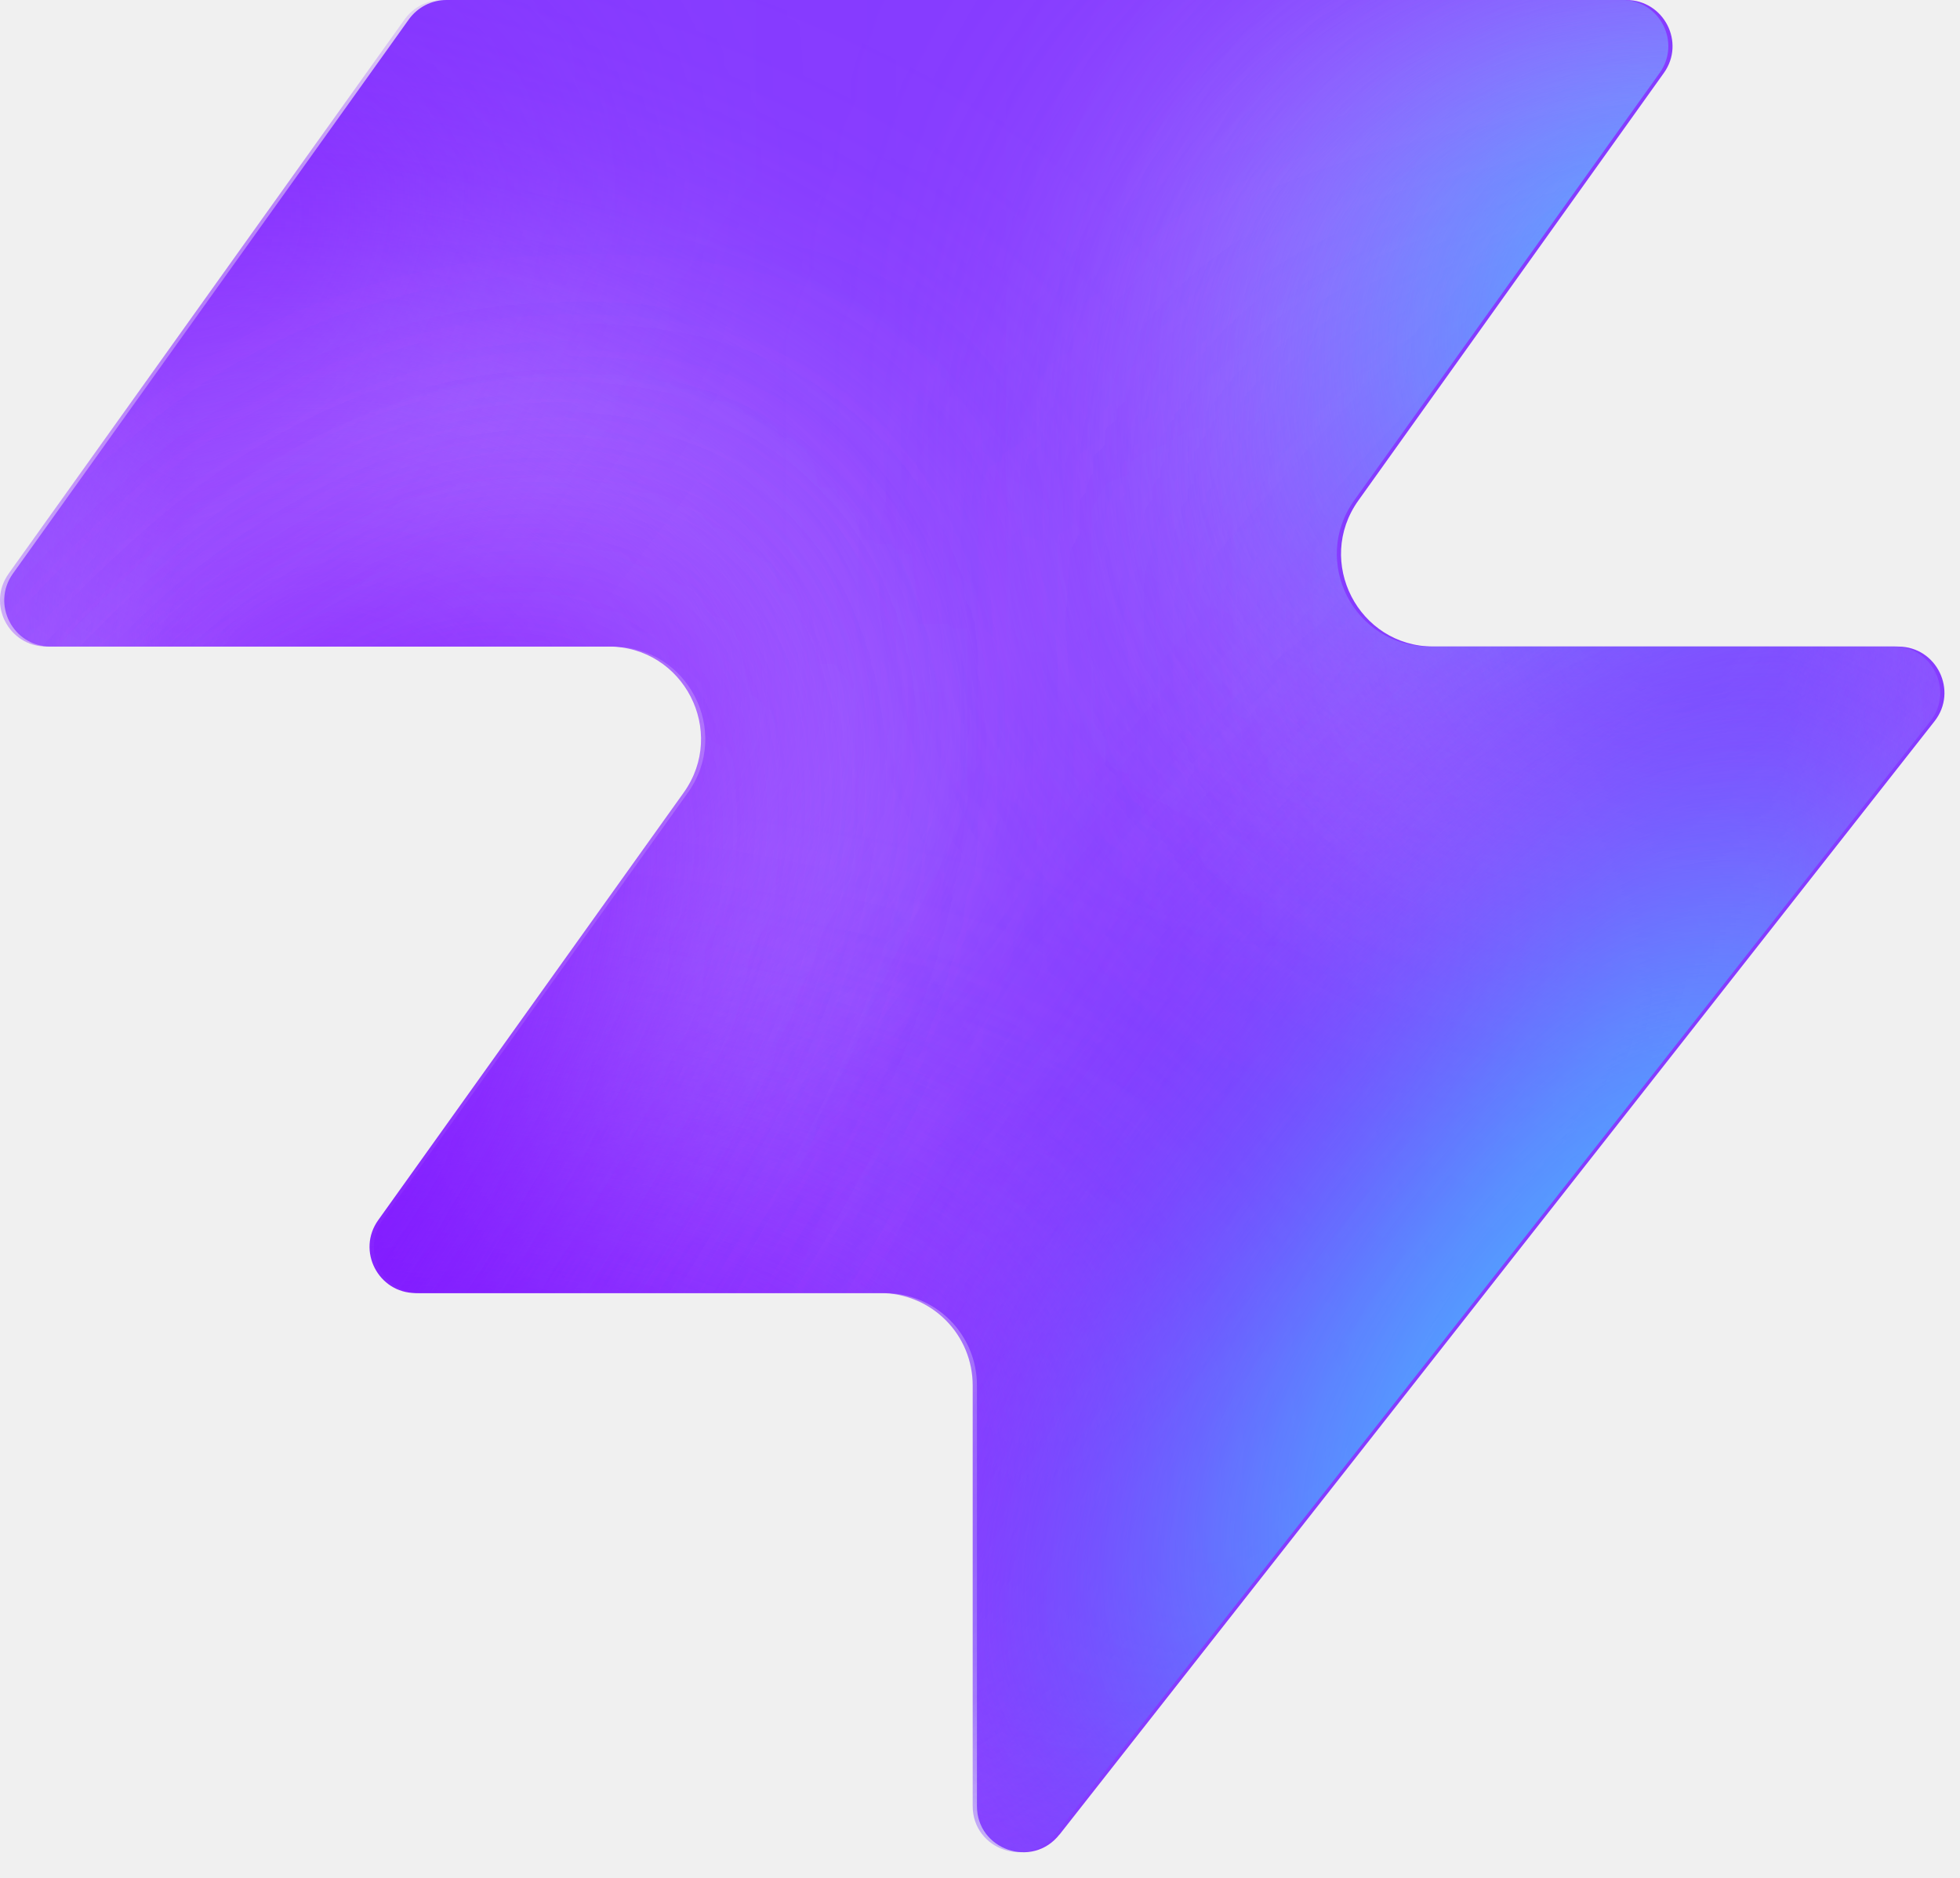
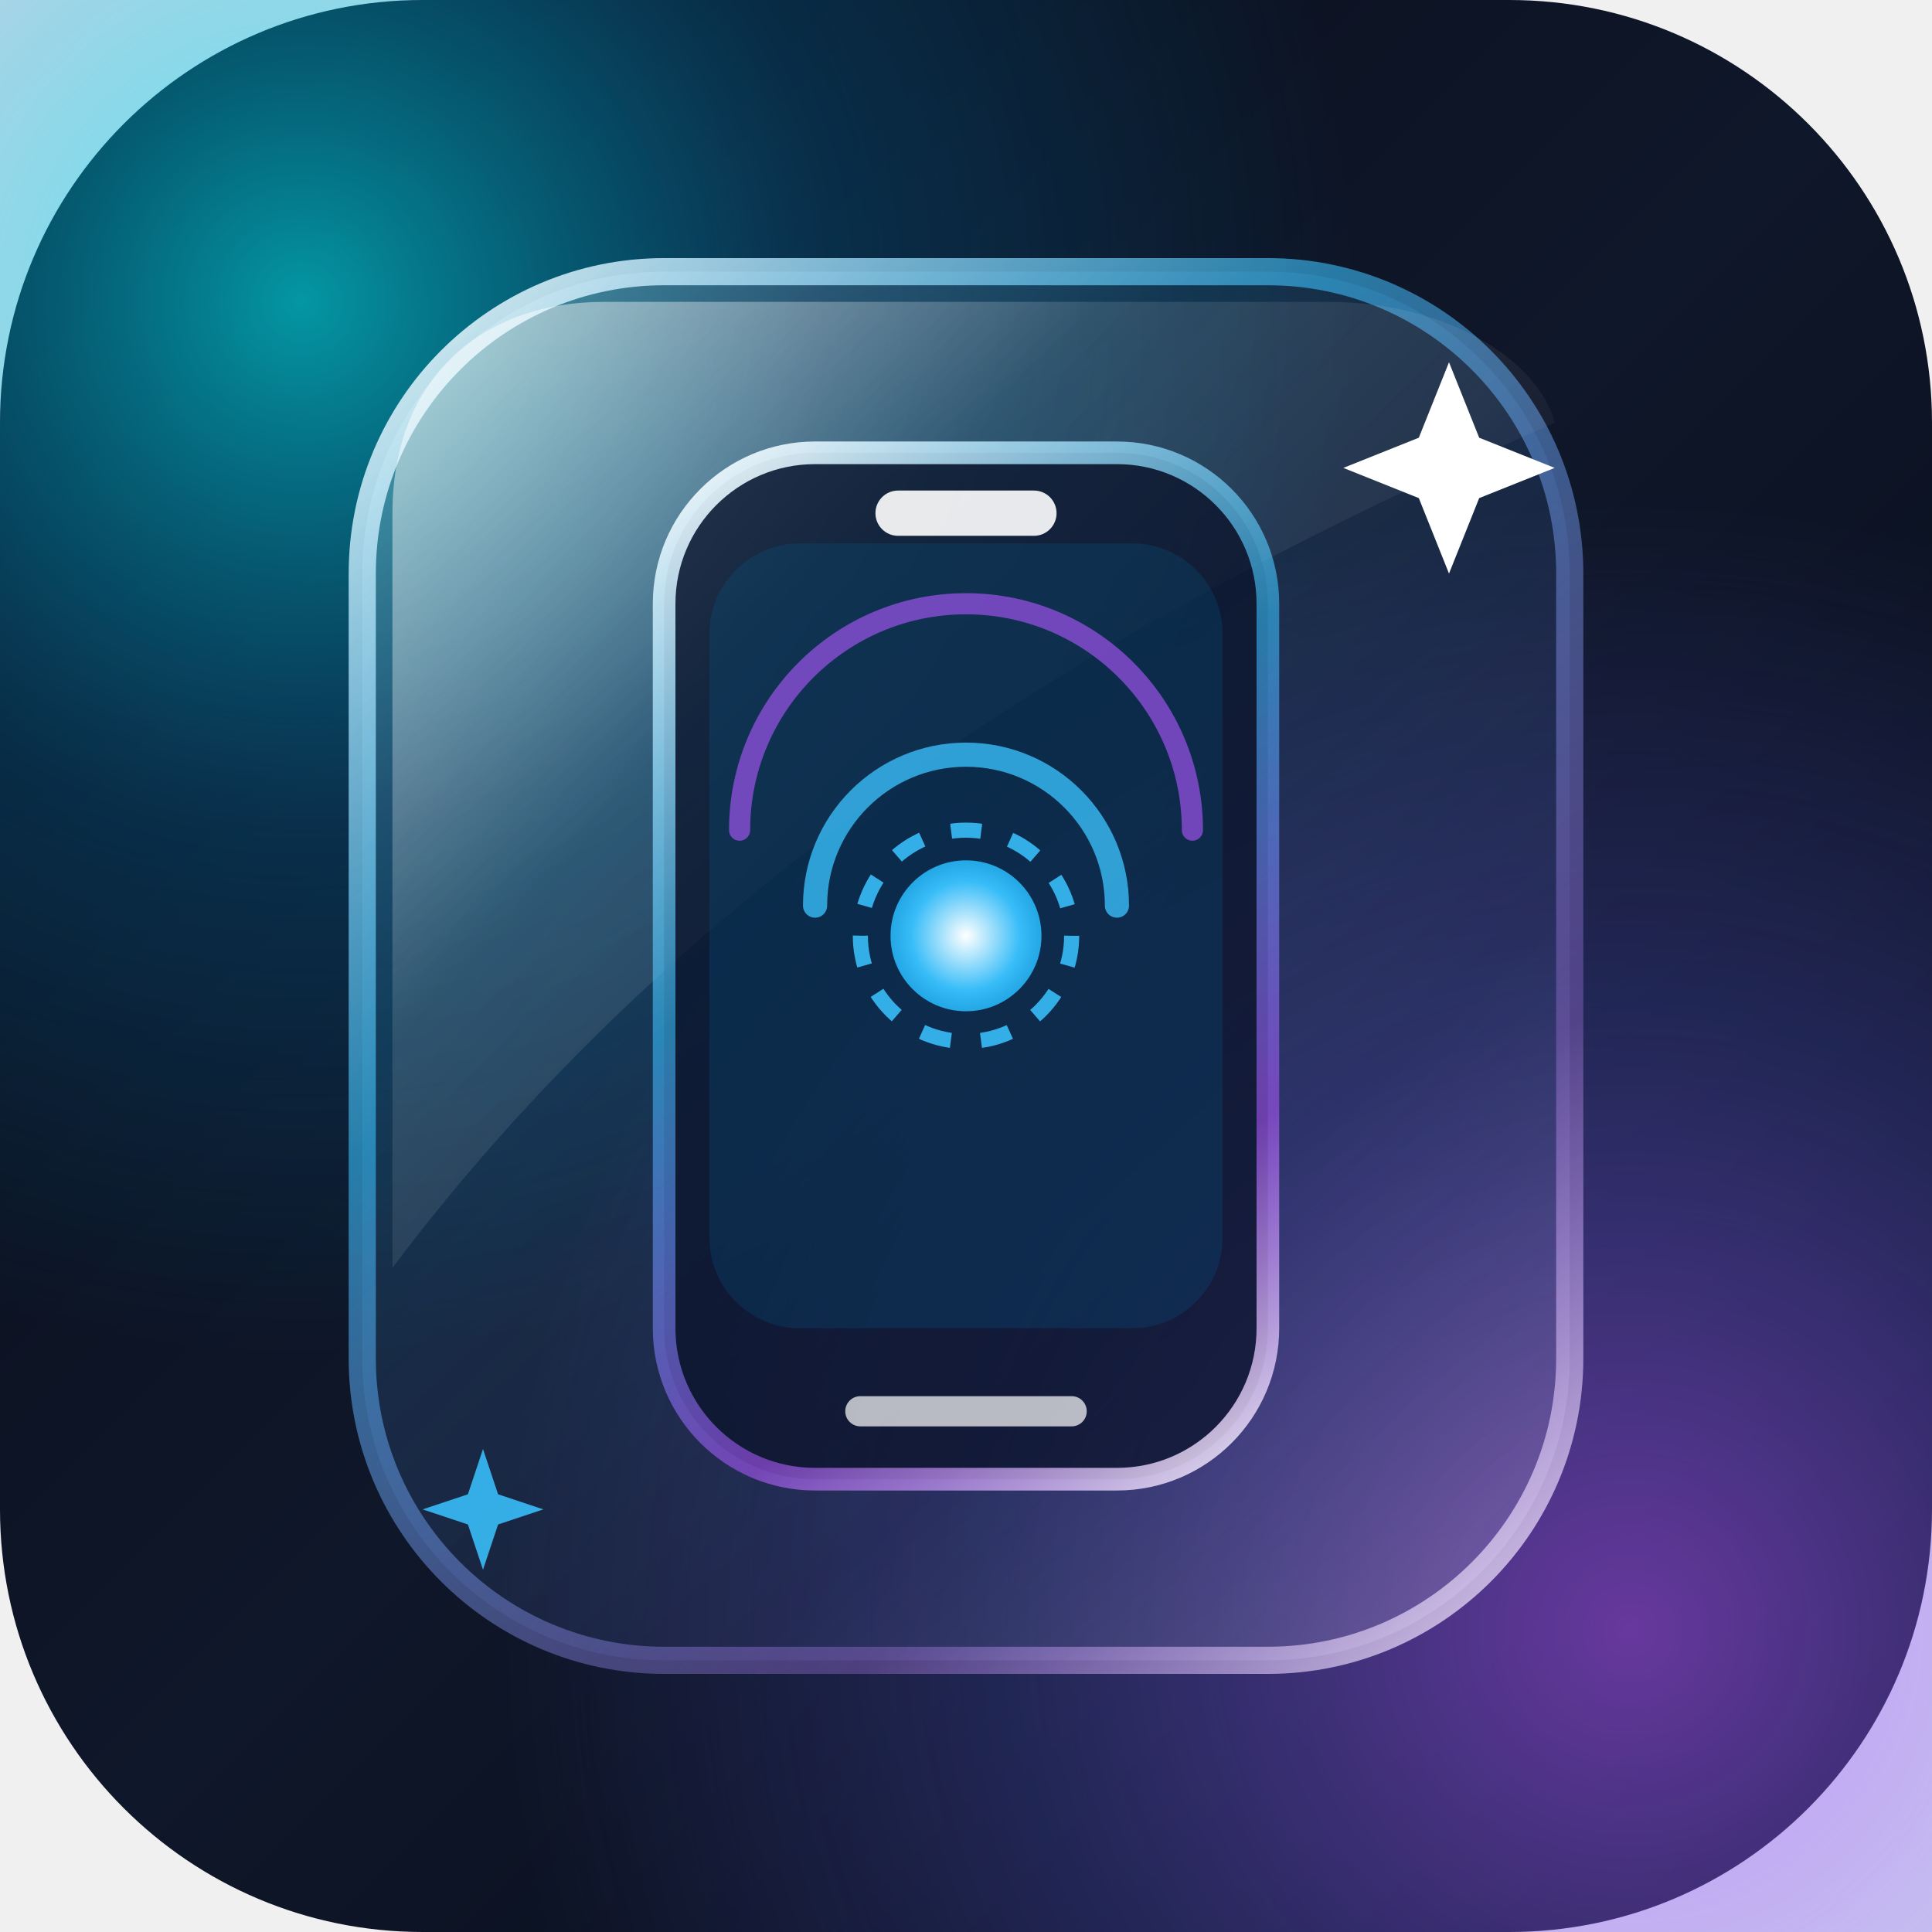
- <svg xmlns="http://www.w3.org/2000/svg" width="48" height="46" fill="none" viewBox="0 0 48 46">
-   <path fill="#863bff" d="M25.946 44.938c-.664.845-2.021.375-2.021-.698V33.937a2.26 2.26 0 0 0-2.262-2.262H10.287c-.92 0-1.456-1.04-.92-1.788l7.48-10.471c1.07-1.497 0-3.578-1.842-3.578H1.237c-.92 0-1.456-1.04-.92-1.788L10.013.474c.214-.297.556-.474.92-.474h28.894c.92 0 1.456 1.04.92 1.788l-7.48 10.471c-1.07 1.498 0 3.579 1.842 3.579h11.377c.943 0 1.473 1.088.89 1.83L25.947 44.94z" style="fill:#863bff;fill:color(display-p3 .525 .23 1);fill-opacity:1" />
-   <mask id="a" width="48" height="46" x="0" y="0" maskUnits="userSpaceOnUse" style="mask-type:alpha">
-     <path fill="#000" d="M25.842 44.938c-.664.844-2.021.375-2.021-.698V33.937a2.26 2.26 0 0 0-2.262-2.262H10.183c-.92 0-1.456-1.04-.92-1.788l7.48-10.471c1.07-1.498 0-3.579-1.842-3.579H1.133c-.92 0-1.456-1.04-.92-1.787L9.91.473c.214-.297.556-.474.92-.474h28.894c.92 0 1.456 1.04.92 1.788l-7.48 10.471c-1.07 1.498 0 3.578 1.842 3.578h11.377c.943 0 1.473 1.088.89 1.832L25.843 44.94z" style="fill:#000;fill-opacity:1" />
-   </mask>
-   <g mask="url(#a)">
-     <g filter="url(#b)">
-       <ellipse cx="5.508" cy="14.704" fill="#ede6ff" rx="5.508" ry="14.704" style="fill:#ede6ff;fill:color(display-p3 .927 .903 1);fill-opacity:1" transform="matrix(.00324 1 1 -.00324 -4.47 31.516)" />
-     </g>
-     <g filter="url(#c)">
-       <ellipse cx="10.399" cy="29.851" fill="#ede6ff" rx="10.399" ry="29.851" style="fill:#ede6ff;fill:color(display-p3 .927 .903 1);fill-opacity:1" transform="matrix(.00324 1 1 -.00324 -39.328 7.883)" />
-     </g>
-     <g filter="url(#d)">
-       <ellipse cx="5.508" cy="30.487" fill="#7e14ff" rx="5.508" ry="30.487" style="fill:#7e14ff;fill:color(display-p3 .492 .077 1);fill-opacity:1" transform="rotate(89.814 -25.913 -14.639)scale(1 -1)" />
-     </g>
-     <g filter="url(#e)">
-       <ellipse cx="5.508" cy="30.599" fill="#7e14ff" rx="5.508" ry="30.599" style="fill:#7e14ff;fill:color(display-p3 .492 .077 1);fill-opacity:1" transform="rotate(89.814 -32.644 -3.334)scale(1 -1)" />
-     </g>
-     <g filter="url(#f)">
-       <ellipse cx="5.508" cy="30.599" fill="#7e14ff" rx="5.508" ry="30.599" style="fill:#7e14ff;fill:color(display-p3 .492 .077 1);fill-opacity:1" transform="matrix(.00324 1 1 -.00324 -34.34 30.47)" />
-     </g>
-     <g filter="url(#g)">
-       <ellipse cx="14.072" cy="22.078" fill="#ede6ff" rx="14.072" ry="22.078" style="fill:#ede6ff;fill:color(display-p3 .927 .903 1);fill-opacity:1" transform="rotate(93.35 24.506 48.493)scale(-1 1)" />
-     </g>
-     <g filter="url(#h)">
-       <ellipse cx="3.47" cy="21.501" fill="#7e14ff" rx="3.47" ry="21.501" style="fill:#7e14ff;fill:color(display-p3 .492 .077 1);fill-opacity:1" transform="rotate(89.009 28.708 47.59)scale(-1 1)" />
-     </g>
-     <g filter="url(#i)">
-       <ellipse cx="3.47" cy="21.501" fill="#7e14ff" rx="3.47" ry="21.501" style="fill:#7e14ff;fill:color(display-p3 .492 .077 1);fill-opacity:1" transform="rotate(89.009 28.708 47.59)scale(-1 1)" />
-     </g>
-     <g filter="url(#j)">
-       <ellipse cx=".387" cy="8.972" fill="#7e14ff" rx="4.407" ry="29.108" style="fill:#7e14ff;fill:color(display-p3 .492 .077 1);fill-opacity:1" transform="rotate(39.51 .387 8.972)" />
-     </g>
-     <g filter="url(#k)">
-       <ellipse cx="47.523" cy="-6.092" fill="#7e14ff" rx="4.407" ry="29.108" style="fill:#7e14ff;fill:color(display-p3 .492 .077 1);fill-opacity:1" transform="rotate(37.892 47.523 -6.092)" />
-     </g>
-     <g filter="url(#l)">
-       <ellipse cx="41.412" cy="6.333" fill="#47bfff" rx="5.971" ry="9.665" style="fill:#47bfff;fill:color(display-p3 .28 .748 1);fill-opacity:1" transform="rotate(37.892 41.412 6.333)" />
-     </g>
-     <g filter="url(#m)">
-       <ellipse cx="-1.879" cy="38.332" fill="#7e14ff" rx="4.407" ry="29.108" style="fill:#7e14ff;fill:color(display-p3 .492 .077 1);fill-opacity:1" transform="rotate(37.892 -1.88 38.332)" />
-     </g>
-     <g filter="url(#n)">
-       <ellipse cx="-1.879" cy="38.332" fill="#7e14ff" rx="4.407" ry="29.108" style="fill:#7e14ff;fill:color(display-p3 .492 .077 1);fill-opacity:1" transform="rotate(37.892 -1.88 38.332)" />
-     </g>
-     <g filter="url(#o)">
-       <ellipse cx="35.651" cy="29.907" fill="#7e14ff" rx="4.407" ry="29.108" style="fill:#7e14ff;fill:color(display-p3 .492 .077 1);fill-opacity:1" transform="rotate(37.892 35.651 29.907)" />
-     </g>
-     <g filter="url(#p)">
-       <ellipse cx="38.418" cy="32.4" fill="#47bfff" rx="5.971" ry="15.297" style="fill:#47bfff;fill:color(display-p3 .28 .748 1);fill-opacity:1" transform="rotate(37.892 38.418 32.4)" />
-     </g>
-   </g>
+ <svg xmlns="http://www.w3.org/2000/svg" viewBox="0 0 128 128" width="100%" height="100%" fill="none">
  <defs>
-     <filter id="b" width="60.045" height="41.654" x="-19.77" y="16.149" color-interpolation-filters="sRGB" filterUnits="userSpaceOnUse">
-       <feFlood flood-opacity="0" result="BackgroundImageFix" />
-       <feBlend in="SourceGraphic" in2="BackgroundImageFix" result="shape" />
-       <feGaussianBlur result="effect1_foregroundBlur_2002_17158" stdDeviation="7.659" />
-     </filter>
-     <filter id="c" width="90.34" height="51.437" x="-54.613" y="-7.533" color-interpolation-filters="sRGB" filterUnits="userSpaceOnUse">
-       <feFlood flood-opacity="0" result="BackgroundImageFix" />
-       <feBlend in="SourceGraphic" in2="BackgroundImageFix" result="shape" />
-       <feGaussianBlur result="effect1_foregroundBlur_2002_17158" stdDeviation="7.659" />
-     </filter>
-     <filter id="d" width="79.355" height="29.4" x="-49.64" y="2.03" color-interpolation-filters="sRGB" filterUnits="userSpaceOnUse">
-       <feFlood flood-opacity="0" result="BackgroundImageFix" />
-       <feBlend in="SourceGraphic" in2="BackgroundImageFix" result="shape" />
-       <feGaussianBlur result="effect1_foregroundBlur_2002_17158" stdDeviation="4.596" />
-     </filter>
-     <filter id="e" width="79.579" height="29.4" x="-45.045" y="20.029" color-interpolation-filters="sRGB" filterUnits="userSpaceOnUse">
-       <feFlood flood-opacity="0" result="BackgroundImageFix" />
-       <feBlend in="SourceGraphic" in2="BackgroundImageFix" result="shape" />
-       <feGaussianBlur result="effect1_foregroundBlur_2002_17158" stdDeviation="4.596" />
-     </filter>
-     <filter id="f" width="79.579" height="29.4" x="-43.513" y="21.178" color-interpolation-filters="sRGB" filterUnits="userSpaceOnUse">
-       <feFlood flood-opacity="0" result="BackgroundImageFix" />
-       <feBlend in="SourceGraphic" in2="BackgroundImageFix" result="shape" />
-       <feGaussianBlur result="effect1_foregroundBlur_2002_17158" stdDeviation="4.596" />
-     </filter>
-     <filter id="g" width="74.749" height="58.852" x="15.756" y="-17.901" color-interpolation-filters="sRGB" filterUnits="userSpaceOnUse">
-       <feFlood flood-opacity="0" result="BackgroundImageFix" />
-       <feBlend in="SourceGraphic" in2="BackgroundImageFix" result="shape" />
-       <feGaussianBlur result="effect1_foregroundBlur_2002_17158" stdDeviation="7.659" />
-     </filter>
-     <filter id="h" width="61.377" height="25.362" x="23.548" y="2.284" color-interpolation-filters="sRGB" filterUnits="userSpaceOnUse">
-       <feFlood flood-opacity="0" result="BackgroundImageFix" />
-       <feBlend in="SourceGraphic" in2="BackgroundImageFix" result="shape" />
-       <feGaussianBlur result="effect1_foregroundBlur_2002_17158" stdDeviation="4.596" />
-     </filter>
-     <filter id="i" width="61.377" height="25.362" x="23.548" y="2.284" color-interpolation-filters="sRGB" filterUnits="userSpaceOnUse">
-       <feFlood flood-opacity="0" result="BackgroundImageFix" />
-       <feBlend in="SourceGraphic" in2="BackgroundImageFix" result="shape" />
-       <feGaussianBlur result="effect1_foregroundBlur_2002_17158" stdDeviation="4.596" />
-     </filter>
-     <filter id="j" width="56.045" height="63.649" x="-27.636" y="-22.853" color-interpolation-filters="sRGB" filterUnits="userSpaceOnUse">
-       <feFlood flood-opacity="0" result="BackgroundImageFix" />
-       <feBlend in="SourceGraphic" in2="BackgroundImageFix" result="shape" />
-       <feGaussianBlur result="effect1_foregroundBlur_2002_17158" stdDeviation="4.596" />
-     </filter>
-     <filter id="k" width="54.814" height="64.646" x="20.116" y="-38.415" color-interpolation-filters="sRGB" filterUnits="userSpaceOnUse">
-       <feFlood flood-opacity="0" result="BackgroundImageFix" />
-       <feBlend in="SourceGraphic" in2="BackgroundImageFix" result="shape" />
-       <feGaussianBlur result="effect1_foregroundBlur_2002_17158" stdDeviation="4.596" />
-     </filter>
-     <filter id="l" width="33.541" height="35.313" x="24.641" y="-11.323" color-interpolation-filters="sRGB" filterUnits="userSpaceOnUse">
-       <feFlood flood-opacity="0" result="BackgroundImageFix" />
-       <feBlend in="SourceGraphic" in2="BackgroundImageFix" result="shape" />
-       <feGaussianBlur result="effect1_foregroundBlur_2002_17158" stdDeviation="4.596" />
-     </filter>
-     <filter id="m" width="54.814" height="64.646" x="-29.286" y="6.009" color-interpolation-filters="sRGB" filterUnits="userSpaceOnUse">
-       <feFlood flood-opacity="0" result="BackgroundImageFix" />
-       <feBlend in="SourceGraphic" in2="BackgroundImageFix" result="shape" />
-       <feGaussianBlur result="effect1_foregroundBlur_2002_17158" stdDeviation="4.596" />
-     </filter>
-     <filter id="n" width="54.814" height="64.646" x="-29.286" y="6.009" color-interpolation-filters="sRGB" filterUnits="userSpaceOnUse">
-       <feFlood flood-opacity="0" result="BackgroundImageFix" />
-       <feBlend in="SourceGraphic" in2="BackgroundImageFix" result="shape" />
-       <feGaussianBlur result="effect1_foregroundBlur_2002_17158" stdDeviation="4.596" />
-     </filter>
-     <filter id="o" width="54.814" height="64.646" x="8.244" y="-2.416" color-interpolation-filters="sRGB" filterUnits="userSpaceOnUse">
-       <feFlood flood-opacity="0" result="BackgroundImageFix" />
-       <feBlend in="SourceGraphic" in2="BackgroundImageFix" result="shape" />
-       <feGaussianBlur result="effect1_foregroundBlur_2002_17158" stdDeviation="4.596" />
-     </filter>
-     <filter id="p" width="39.409" height="43.623" x="18.713" y="10.588" color-interpolation-filters="sRGB" filterUnits="userSpaceOnUse">
-       <feFlood flood-opacity="0" result="BackgroundImageFix" />
-       <feBlend in="SourceGraphic" in2="BackgroundImageFix" result="shape" />
-       <feGaussianBlur result="effect1_foregroundBlur_2002_17158" stdDeviation="4.596" />
+     <linearGradient id="bgGrad" x1="0" y1="0" x2="128" y2="128" gradientUnits="userSpaceOnUse">
+       <stop offset="0%" stop-color="#070B14" />
+       <stop offset="50%" stop-color="#0F172A" />
+       <stop offset="100%" stop-color="#050811" />
+     </linearGradient>
+     <radialGradient id="auroraCyan" cx="20" cy="20" r="70" gradientUnits="userSpaceOnUse">
+       <stop offset="0%" stop-color="#00F2FE" stop-opacity="0.6" />
+       <stop offset="50%" stop-color="#0284C7" stop-opacity="0.25" />
+       <stop offset="100%" stop-color="#0284C7" stop-opacity="0" />
+     </radialGradient>
+     <radialGradient id="auroraViolet" cx="108" cy="108" r="75" gradientUnits="userSpaceOnUse">
+       <stop offset="0%" stop-color="#A855F7" stop-opacity="0.6" />
+       <stop offset="55%" stop-color="#6366F1" stop-opacity="0.25" />
+       <stop offset="100%" stop-color="#6366F1" stop-opacity="0" />
+     </radialGradient>
+     <linearGradient id="glassShieldGrad" x1="24" y1="20" x2="104" y2="108" gradientUnits="userSpaceOnUse">
+       <stop offset="0%" stop-color="#FFFFFF" stop-opacity="0.32" />
+       <stop offset="30%" stop-color="#38BDF8" stop-opacity="0.16" />
+       <stop offset="70%" stop-color="#818CF8" stop-opacity="0.10" />
+       <stop offset="100%" stop-color="#FFFFFF" stop-opacity="0.20" />
+     </linearGradient>
+     <linearGradient id="glassRimGrad" x1="24" y1="20" x2="104" y2="108" gradientUnits="userSpaceOnUse">
+       <stop offset="0%" stop-color="#FFFFFF" stop-opacity="0.9" />
+       <stop offset="35%" stop-color="#38BDF8" stop-opacity="0.6" />
+       <stop offset="75%" stop-color="#C084FC" stop-opacity="0.3" />
+       <stop offset="100%" stop-color="#FFFFFF" stop-opacity="0.8" />
+     </linearGradient>
+     <linearGradient id="specularSheen" x1="28" y1="20" x2="80" y2="70" gradientUnits="userSpaceOnUse">
+       <stop offset="0%" stop-color="#FFFFFF" stop-opacity="0.55" />
+       <stop offset="45%" stop-color="#FFFFFF" stop-opacity="0.12" />
+       <stop offset="100%" stop-color="#FFFFFF" stop-opacity="0" />
+     </linearGradient>
+     <linearGradient id="phoneFrameGrad" x1="42" y1="32" x2="86" y2="96" gradientUnits="userSpaceOnUse">
+       <stop offset="0%" stop-color="#FFFFFF" stop-opacity="0.95" />
+       <stop offset="40%" stop-color="#38BDF8" stop-opacity="0.6" />
+       <stop offset="75%" stop-color="#A855F7" stop-opacity="0.6" />
+       <stop offset="100%" stop-color="#FFFFFF" stop-opacity="0.85" />
+     </linearGradient>
+     <radialGradient id="coreOrb" cx="64" cy="62" r="8" gradientUnits="userSpaceOnUse">
+       <stop offset="0%" stop-color="#FFFFFF" />
+       <stop offset="45%" stop-color="#38BDF8" />
+       <stop offset="90%" stop-color="#0284C7" />
+       <stop offset="100%" stop-color="#0369A1" />
+     </radialGradient>
+     <filter id="glassBlur" x="-10%" y="-10%" width="120%" height="120%">
+       <feGaussianBlur stdDeviation="3" result="blur" />
+       <feColorMatrix type="matrix" values="1 0 0 0 0  0 1 0 0 0  0 0 1 0 0  0 0 0 18 -7" />
    </filter>
  </defs>
+   <rect width="128" height="128" rx="28" fill="url(#bgGrad)" />
+   <circle cx="20" cy="20" r="70" fill="url(#auroraCyan)" />
+   <circle cx="108" cy="108" r="75" fill="url(#auroraViolet)" />
+   <rect x="24" y="18" width="80" height="92" rx="20" fill="url(#glassShieldGrad)" stroke="url(#glassRimGrad)" stroke-width="1.8" />
+   <path d="M26 34 C26 25 32 20 40 20 L88 20 C96 20 102 24 103 28 C85 36 50 52 26 84 Z" fill="url(#specularSheen)" />
+   <rect x="44" y="30" width="40" height="68" rx="10" fill="#0B132B" fill-opacity="0.75" stroke="url(#phoneFrameGrad)" stroke-width="1.5" />
+   <rect x="47" y="36" width="34" height="52" rx="6" fill="#0369A1" fill-opacity="0.2" />
+   <rect x="58" y="32.5" width="12" height="3" rx="1.5" fill="#FFFFFF" fill-opacity="0.9" />
+   <path d="M54 60 A10 10 0 0 1 74 60" stroke="#38BDF8" stroke-width="1.6" stroke-linecap="round" fill="none" opacity="0.8" />
+   <path d="M49 55 A15 15 0 0 1 79 55" stroke="#A855F7" stroke-width="1.4" stroke-linecap="round" fill="none" opacity="0.65" />
+   <circle cx="64" cy="62" r="5" fill="url(#coreOrb)" />
+   <circle cx="64" cy="62" r="7" stroke="#38BDF8" stroke-width="1" stroke-dasharray="2 2" fill="none" opacity="0.9" />
+   <rect x="56" y="92.5" width="16" height="2" rx="1" fill="#FFFFFF" fill-opacity="0.7" />
+   <polygon points="96,24 98,29 103,31 98,33 96,38 94,33 89,31 94,29" fill="#FFFFFF" />
+   <polygon points="32,96 33,99 36,100 33,101 32,104 31,101 28,100 31,99" fill="#38BDF8" opacity="0.9" />
</svg>
